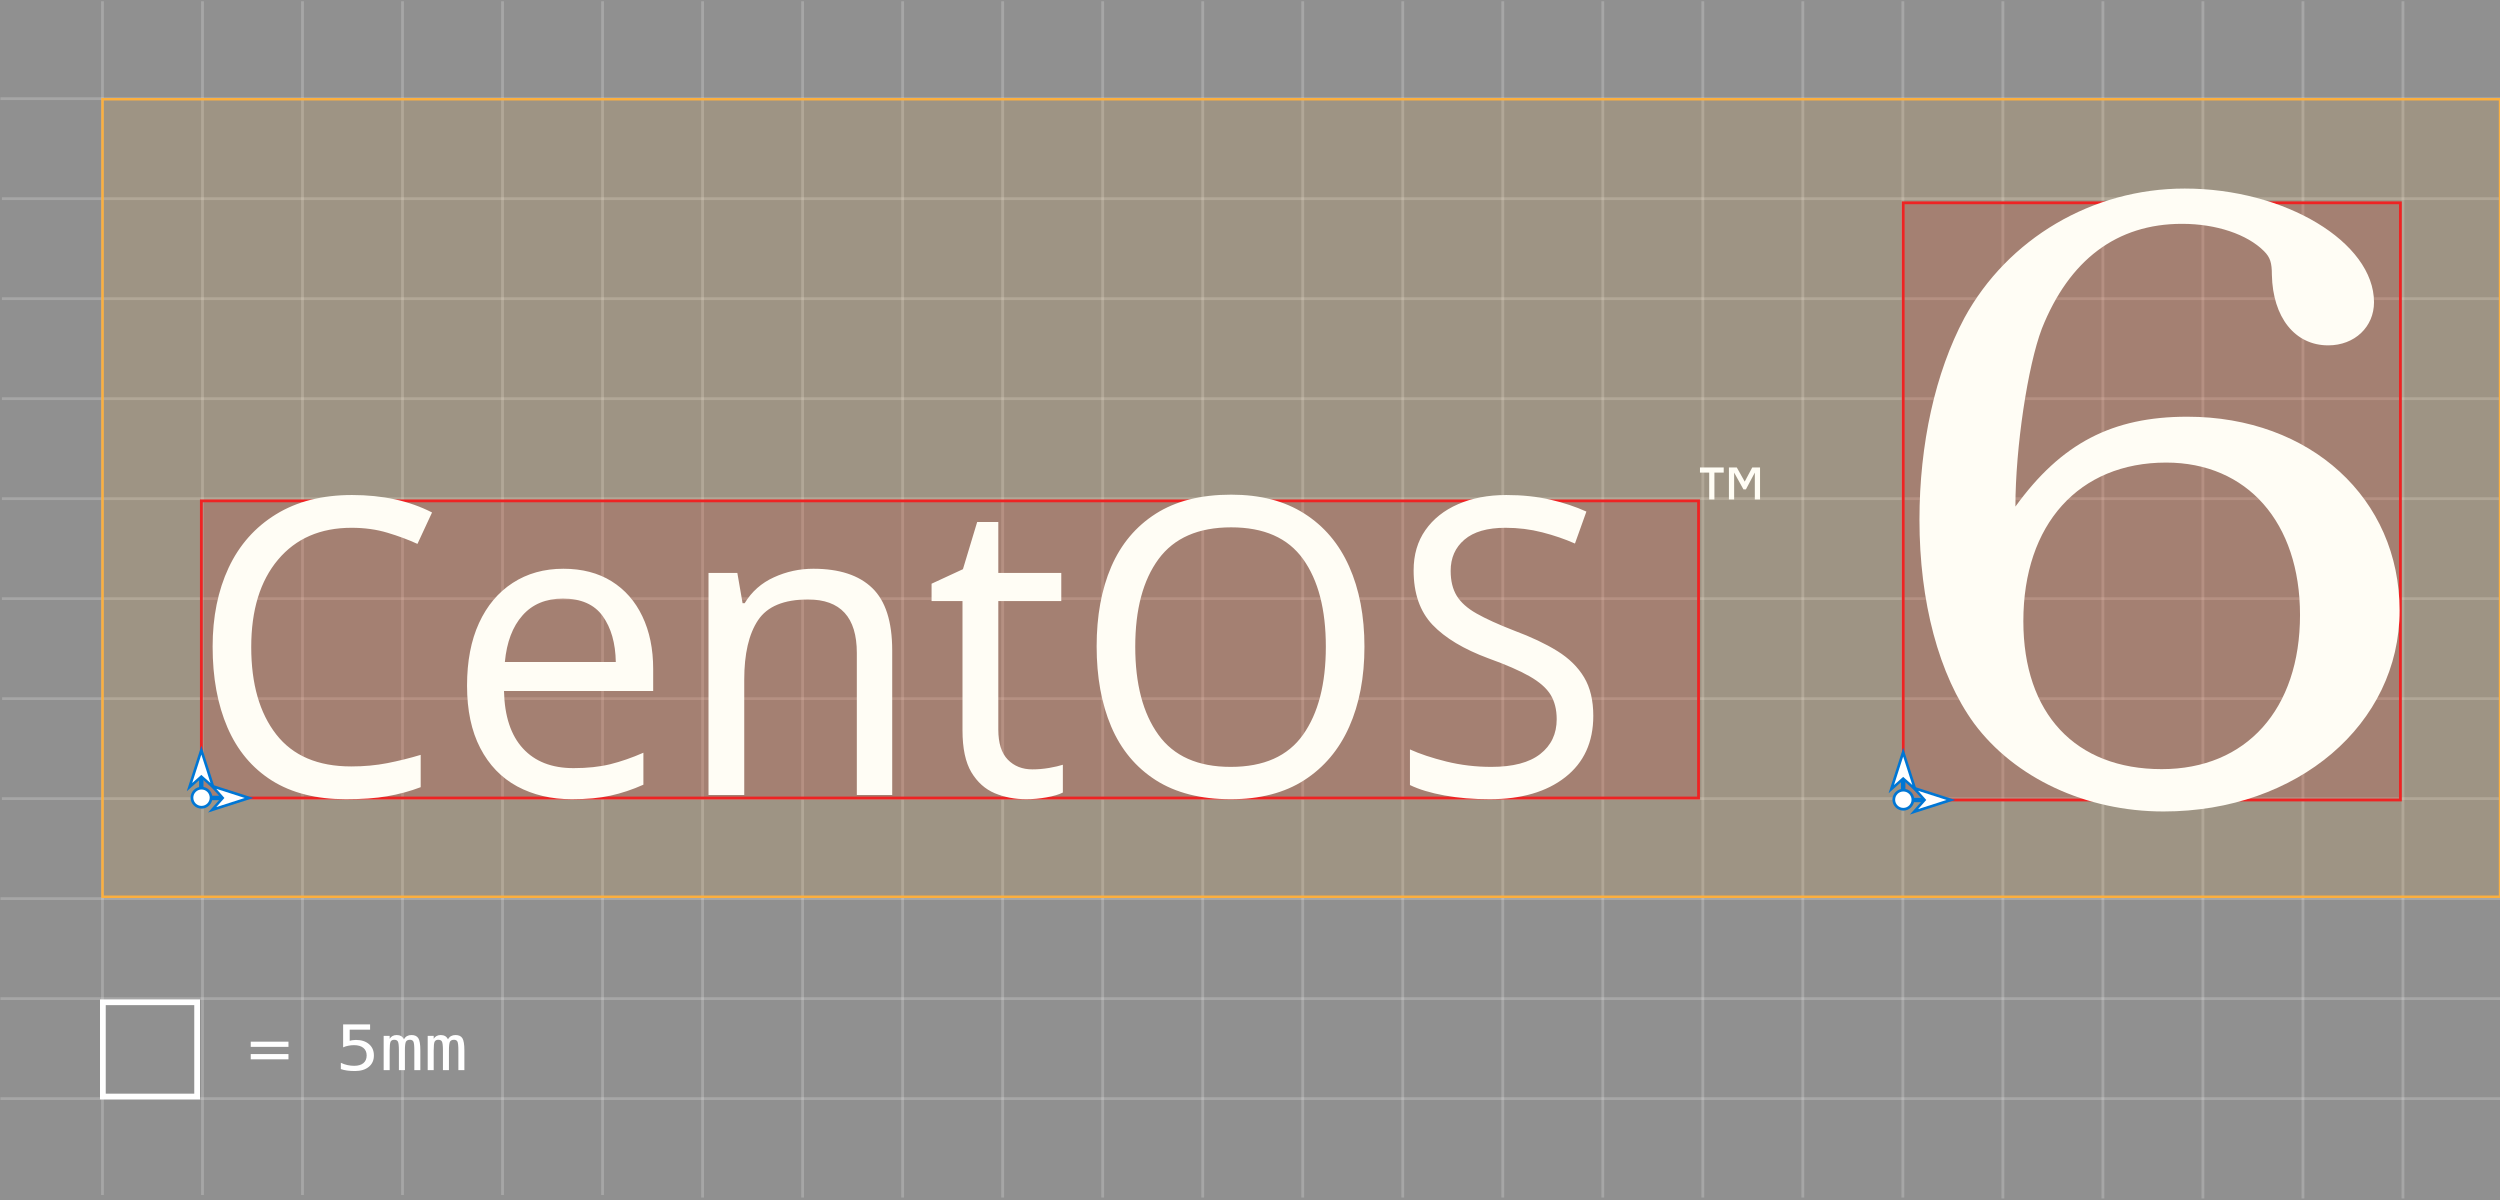
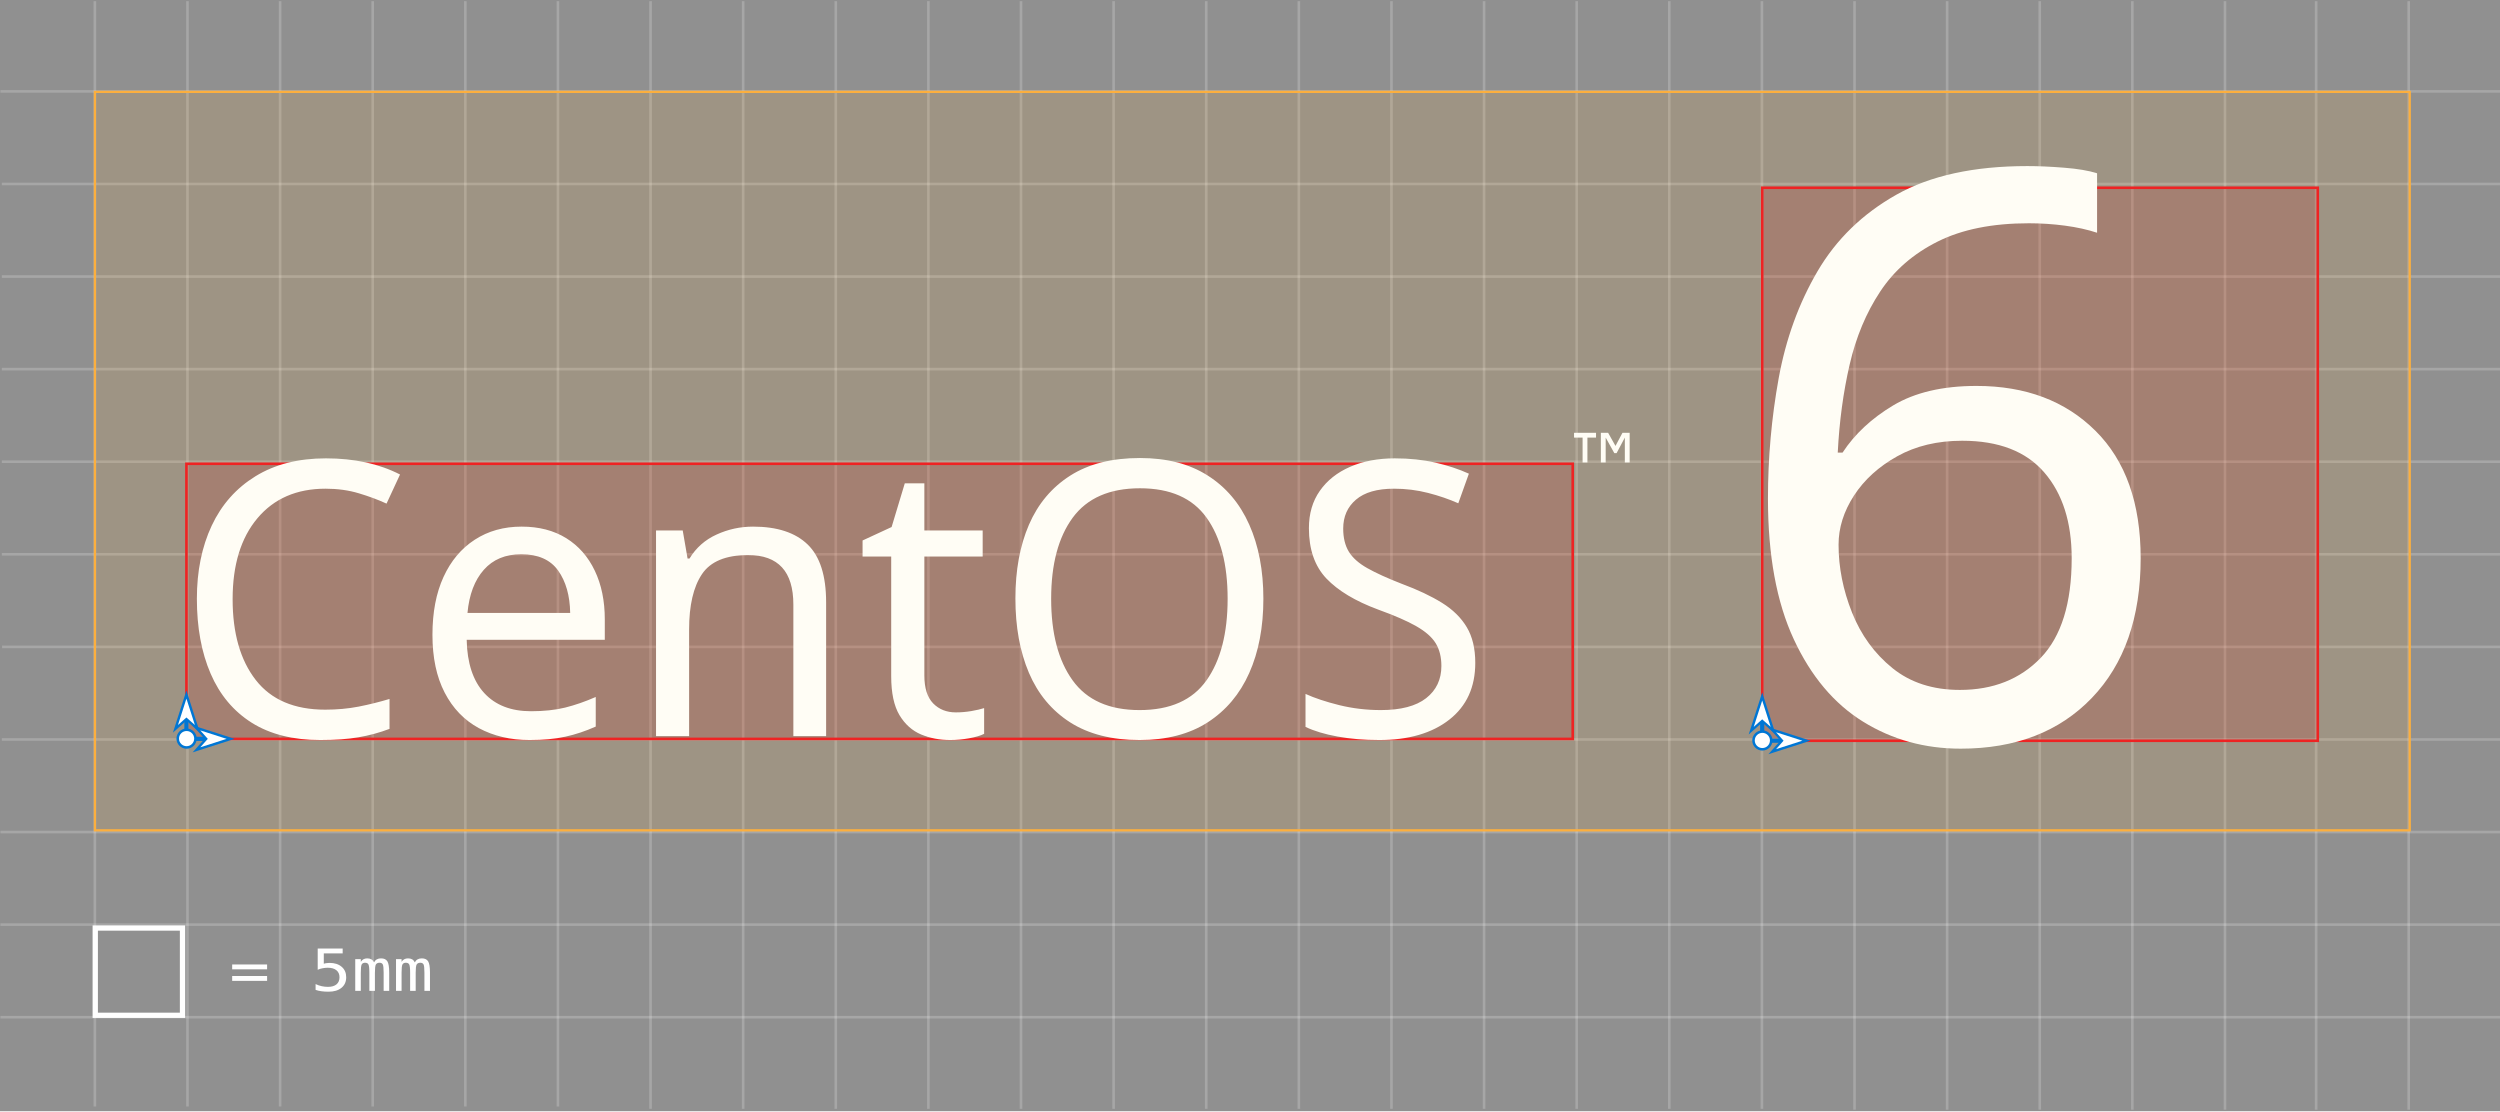
- <svg xmlns="http://www.w3.org/2000/svg" xmlns:xlink="http://www.w3.org/1999/xlink" width="442.913" height="212.598" id="svg3106" version="1.0">
-   <defs id="defs3108">
-     </defs>
+ <svg xmlns="http://www.w3.org/2000/svg" xmlns:xlink="http://www.w3.org/1999/xlink" width="478.346" height="212.598" id="svg3106" version="1.0">
+   <defs id="defs3108" />
  <g id="layer1" transform="translate(-0.2825948,-822.1534)">
-     <rect style="fill:#8c8c8c;fill-opacity:0.955;stroke:none;stroke-width:1;stroke-linecap:round;stroke-linejoin:miter;stroke-miterlimit:4;stroke-dasharray:none;stroke-dashoffset:0;stroke-opacity:0.089;display:inline" id="CENTOSARTWORK" width="460.63" height="212.598" x="0.283" y="822.153" clip-path="none" />
+     <rect style="fill:#8c8c8c;fill-opacity:0.955;stroke:none;stroke-width:1;stroke-linecap:round;stroke-linejoin:miter;stroke-miterlimit:4;stroke-dasharray:none;stroke-dashoffset:0;stroke-opacity:0.089;display:inline" id="CENTOSARTWORK" width="478.346" height="212.598" x="0.283" y="822.153" clip-path="none" />
    <g id="g11130" style="stroke:#ffffff;stroke-width:0.5;stroke-miterlimit:4;stroke-dasharray:none;stroke-opacity:0.196">
      <path id="path3685" d="M 18.436,822.377 L 18.436,1033.87" style="fill:none;fill-rule:evenodd;stroke:#ffffff;stroke-width:0.5;stroke-linecap:butt;stroke-linejoin:miter;stroke-miterlimit:4;stroke-dasharray:none;stroke-opacity:0.196;display:inline" />
      <path style="fill:none;fill-rule:evenodd;stroke:#ffffff;stroke-width:0.5;stroke-linecap:butt;stroke-linejoin:miter;stroke-miterlimit:4;stroke-dasharray:none;stroke-opacity:0.196;display:inline" d="M 36.156,822.377 L 36.156,1033.868" id="path3687" />
      <path id="path3689" d="M 53.876,822.377 L 53.876,1033.868" style="fill:none;fill-rule:evenodd;stroke:#ffffff;stroke-width:0.5;stroke-linecap:butt;stroke-linejoin:miter;stroke-miterlimit:4;stroke-dasharray:none;stroke-opacity:0.196;display:inline" />
      <path style="fill:none;fill-rule:evenodd;stroke:#ffffff;stroke-width:0.5;stroke-linecap:butt;stroke-linejoin:miter;stroke-miterlimit:4;stroke-dasharray:none;stroke-opacity:0.196;display:inline" d="M 71.597,822.377 L 71.597,1033.868" id="path3691" />
      <path id="path3693" d="M 89.317,822.377 L 89.317,1033.868" style="fill:none;fill-rule:evenodd;stroke:#ffffff;stroke-width:0.5;stroke-linecap:butt;stroke-linejoin:miter;stroke-miterlimit:4;stroke-dasharray:none;stroke-opacity:0.196;display:inline" />
      <path style="fill:none;fill-rule:evenodd;stroke:#ffffff;stroke-width:0.5;stroke-linecap:butt;stroke-linejoin:miter;stroke-miterlimit:4;stroke-dasharray:none;stroke-opacity:0.196;display:inline" d="M 107.038,822.377 L 107.038,1033.868" id="path3695" />
      <path id="path3697" d="M 124.758,822.377 L 124.758,1034.314" style="fill:none;fill-rule:evenodd;stroke:#ffffff;stroke-width:0.5;stroke-linecap:butt;stroke-linejoin:miter;stroke-miterlimit:4;stroke-dasharray:none;stroke-opacity:0.196;display:inline" />
      <path style="fill:none;fill-rule:evenodd;stroke:#ffffff;stroke-width:0.5;stroke-linecap:butt;stroke-linejoin:miter;stroke-miterlimit:4;stroke-dasharray:none;stroke-opacity:0.196;display:inline" d="M 142.478,822.377 L 142.478,1034.314" id="path3699" />
      <path id="path3701" d="M 160.199,822.377 L 160.199,1034.314" style="fill:none;fill-rule:evenodd;stroke:#ffffff;stroke-width:0.5;stroke-linecap:butt;stroke-linejoin:miter;stroke-miterlimit:4;stroke-dasharray:none;stroke-opacity:0.196;display:inline" />
      <path style="fill:none;fill-rule:evenodd;stroke:#ffffff;stroke-width:0.5;stroke-linecap:butt;stroke-linejoin:miter;stroke-miterlimit:4;stroke-dasharray:none;stroke-opacity:0.196;display:inline" d="M 177.919,822.377 L 177.919,1034.314" id="path3703" />
      <path id="path3705" d="M 195.639,822.377 L 195.639,1034.314" style="fill:none;fill-rule:evenodd;stroke:#ffffff;stroke-width:0.5;stroke-linecap:butt;stroke-linejoin:miter;stroke-miterlimit:4;stroke-dasharray:none;stroke-opacity:0.196;display:inline" />
      <path style="fill:none;fill-rule:evenodd;stroke:#ffffff;stroke-width:0.5;stroke-linecap:butt;stroke-linejoin:miter;stroke-miterlimit:4;stroke-dasharray:none;stroke-opacity:0.196;display:inline" d="M 213.36,822.377 L 213.36,1034.314" id="path3707" />
      <path id="path3709" d="M 231.08,822.377 L 231.08,1034.314" style="fill:none;fill-rule:evenodd;stroke:#ffffff;stroke-width:0.5;stroke-linecap:butt;stroke-linejoin:miter;stroke-miterlimit:4;stroke-dasharray:none;stroke-opacity:0.196;display:inline" />
      <path style="fill:none;fill-rule:evenodd;stroke:#ffffff;stroke-width:0.5;stroke-linecap:butt;stroke-linejoin:miter;stroke-miterlimit:4;stroke-dasharray:none;stroke-opacity:0.196;display:inline" d="M 284.241,822.377 L 284.241,1034.314" id="path3711" />
      <path id="path3713" d="M 266.521,822.377 L 266.521,1034.314" style="fill:none;fill-rule:evenodd;stroke:#ffffff;stroke-width:0.5;stroke-linecap:butt;stroke-linejoin:miter;stroke-miterlimit:4;stroke-dasharray:none;stroke-opacity:0.196;display:inline" />
-       <path style="fill:none;fill-rule:evenodd;stroke:#ffffff;stroke-width:0.491;stroke-linecap:square;stroke-linejoin:miter;stroke-miterlimit:4;stroke-dasharray:none;stroke-opacity:0.196;display:inline" d="M 0.603,1016.79 L 460.742,1016.79" id="path3719" />
-       <path id="path3721" d="M 0.603,999.074 L 460.742,999.074" style="fill:none;fill-rule:evenodd;stroke:#ffffff;stroke-width:0.491;stroke-linecap:square;stroke-linejoin:miter;stroke-miterlimit:4;stroke-dasharray:none;stroke-opacity:0.196;display:inline" />
-       <path style="fill:none;fill-rule:evenodd;stroke:#ffffff;stroke-width:0.491;stroke-linecap:square;stroke-linejoin:miter;stroke-miterlimit:4;stroke-dasharray:none;stroke-opacity:0.196;display:inline" d="M 0.605,981.359 L 460.742,981.359" id="path3723" />
-       <path id="path3725" d="M 0.865,963.643 L 460.742,963.643" style="fill:none;fill-rule:evenodd;stroke:#ffffff;stroke-width:0.491;stroke-linecap:square;stroke-linejoin:miter;stroke-miterlimit:4;stroke-dasharray:none;stroke-opacity:0.196;display:inline" />
-       <path style="fill:none;fill-rule:evenodd;stroke:#ffffff;stroke-width:0.491;stroke-linecap:square;stroke-linejoin:miter;stroke-miterlimit:4;stroke-dasharray:none;stroke-opacity:0.196;display:inline" d="M 0.909,945.928 L 460.742,945.928" id="path3727" />
-       <path id="path3729" d="M 0.865,928.212 L 460.742,928.212" style="fill:none;fill-rule:evenodd;stroke:#ffffff;stroke-width:0.491;stroke-linecap:square;stroke-linejoin:miter;stroke-miterlimit:4;stroke-dasharray:none;stroke-opacity:0.196;display:inline" />
+       <path style="fill:none;fill-rule:evenodd;stroke:#ffffff;stroke-width:0.5;stroke-linecap:square;stroke-linejoin:miter;stroke-miterlimit:4;stroke-dasharray:none;stroke-opacity:0.196;display:inline" d="M 0.608,1016.785 L 478.454,1016.785" id="path3719" />
+       <path id="path3721" d="M 0.608,999.071 L 478.454,999.071" style="fill:none;fill-rule:evenodd;stroke:#ffffff;stroke-width:0.5;stroke-linecap:square;stroke-linejoin:miter;stroke-miterlimit:4;stroke-dasharray:none;stroke-opacity:0.196;display:inline" />
+       <path style="fill:none;fill-rule:evenodd;stroke:#ffffff;stroke-width:0.5;stroke-linecap:square;stroke-linejoin:miter;stroke-miterlimit:4;stroke-dasharray:none;stroke-opacity:0.196;display:inline" d="M 0.609,981.356 L 478.454,981.356" id="path3723" />
+       <path id="path3725" d="M 0.88,963.641 L 478.454,963.641" style="fill:none;fill-rule:evenodd;stroke:#ffffff;stroke-width:0.5;stroke-linecap:square;stroke-linejoin:miter;stroke-miterlimit:4;stroke-dasharray:none;stroke-opacity:0.196;display:inline" />
+       <path style="fill:none;fill-rule:evenodd;stroke:#ffffff;stroke-width:0.5;stroke-linecap:square;stroke-linejoin:miter;stroke-miterlimit:4;stroke-dasharray:none;stroke-opacity:0.196;display:inline" d="M 0.925,945.927 L 478.454,945.927" id="path3727" />
+       <path id="path3729" d="M 0.88,928.212 L 478.454,928.212" style="fill:none;fill-rule:evenodd;stroke:#ffffff;stroke-width:0.5;stroke-linecap:square;stroke-linejoin:miter;stroke-miterlimit:4;stroke-dasharray:none;stroke-opacity:0.196;display:inline" />
      <path style="fill:none;fill-rule:evenodd;stroke:#ffffff;stroke-width:0.5;stroke-linecap:butt;stroke-linejoin:miter;stroke-miterlimit:4;stroke-dasharray:none;stroke-opacity:0.196;display:inline" d="M 248.801,822.377 L 248.801,1034.314" id="path3785" />
      <path id="path3787" d="M 301.962,822.377 L 301.962,1034.314" style="fill:none;fill-rule:evenodd;stroke:#ffffff;stroke-width:0.5;stroke-linecap:butt;stroke-linejoin:miter;stroke-miterlimit:4;stroke-dasharray:none;stroke-opacity:0.196;display:inline" />
      <path style="fill:none;fill-rule:evenodd;stroke:#ffffff;stroke-width:0.5;stroke-linecap:butt;stroke-linejoin:miter;stroke-miterlimit:4;stroke-dasharray:none;stroke-opacity:0.196;display:inline" d="M 319.682,822.377 L 319.682,1034.314" id="path3789" />
      <path id="path3791" d="M 337.403,822.377 L 337.403,1034.314" style="fill:none;fill-rule:evenodd;stroke:#ffffff;stroke-width:0.5;stroke-linecap:butt;stroke-linejoin:miter;stroke-miterlimit:4;stroke-dasharray:none;stroke-opacity:0.196;display:inline" />
      <path style="fill:none;fill-rule:evenodd;stroke:#ffffff;stroke-width:0.5;stroke-linecap:butt;stroke-linejoin:miter;stroke-miterlimit:4;stroke-dasharray:none;stroke-opacity:0.196;display:inline" d="M 355.123,822.377 L 355.123,1034.478" id="path3793" />
-       <path style="fill:none;fill-rule:evenodd;stroke:#ffffff;stroke-width:0.491;stroke-linecap:square;stroke-linejoin:miter;stroke-miterlimit:4;stroke-dasharray:none;stroke-opacity:0.196;display:inline" d="M 0.866,910.496 L 460.742,910.496" id="path6619" />
-       <path id="path6621" d="M 0.866,892.781 L 460.742,892.781" style="fill:none;fill-rule:evenodd;stroke:#ffffff;stroke-width:0.491;stroke-linecap:square;stroke-linejoin:miter;stroke-miterlimit:4;stroke-dasharray:none;stroke-opacity:0.196;display:inline" />
+       <path style="fill:none;fill-rule:evenodd;stroke:#ffffff;stroke-width:0.5;stroke-linecap:square;stroke-linejoin:miter;stroke-miterlimit:4;stroke-dasharray:none;stroke-opacity:0.196;display:inline" d="M 0.881,910.497 L 478.454,910.497" id="path6619" />
+       <path id="path6621" d="M 0.881,892.783 L 478.454,892.783" style="fill:none;fill-rule:evenodd;stroke:#ffffff;stroke-width:0.5;stroke-linecap:square;stroke-linejoin:miter;stroke-miterlimit:4;stroke-dasharray:none;stroke-opacity:0.196;display:inline" />
      <path id="path4235" d="M 372.843,822.377 L 372.843,1034.478" style="fill:none;fill-rule:evenodd;stroke:#ffffff;stroke-width:0.5;stroke-linecap:butt;stroke-linejoin:miter;stroke-miterlimit:4;stroke-dasharray:none;stroke-opacity:0.196;display:inline" />
      <path style="fill:none;fill-rule:evenodd;stroke:#ffffff;stroke-width:0.5;stroke-linecap:butt;stroke-linejoin:miter;stroke-miterlimit:4;stroke-dasharray:none;stroke-opacity:0.196;display:inline" d="M 390.564,822.377 L 390.564,1034.478" id="path4237" />
      <path id="path4239" d="M 408.284,822.377 L 408.284,1034.478" style="fill:none;fill-rule:evenodd;stroke:#ffffff;stroke-width:0.5;stroke-linecap:butt;stroke-linejoin:miter;stroke-miterlimit:4;stroke-dasharray:none;stroke-opacity:0.196;display:inline" />
      <path style="fill:none;fill-rule:evenodd;stroke:#ffffff;stroke-width:0.5;stroke-linecap:butt;stroke-linejoin:miter;stroke-miterlimit:4;stroke-dasharray:none;stroke-opacity:0.196;display:inline" d="M 426.005,822.377 L 426.005,1034.478" id="path5011" />
-       <path id="path9589" d="M 0.866,875.065 L 460.742,875.065" style="fill:none;fill-rule:evenodd;stroke:#ffffff;stroke-width:0.491;stroke-linecap:square;stroke-linejoin:miter;stroke-miterlimit:4;stroke-dasharray:none;stroke-opacity:0.196;display:inline" />
-       <path style="fill:none;fill-rule:evenodd;stroke:#ffffff;stroke-width:0.491;stroke-linecap:square;stroke-linejoin:miter;stroke-miterlimit:4;stroke-dasharray:none;stroke-opacity:0.196;display:inline" d="M 0.866,857.35 L 460.742,857.35" id="path9591" />
-       <path id="path9593" d="M 0.603,839.634 L 460.742,839.634" style="fill:none;fill-rule:evenodd;stroke:#ffffff;stroke-width:0.491;stroke-linecap:square;stroke-linejoin:miter;stroke-miterlimit:4;stroke-dasharray:none;stroke-opacity:0.196;display:inline" />
+       <path id="path9589" d="M 0.881,875.068 L 478.454,875.068" style="fill:none;fill-rule:evenodd;stroke:#ffffff;stroke-width:0.5;stroke-linecap:square;stroke-linejoin:miter;stroke-miterlimit:4;stroke-dasharray:none;stroke-opacity:0.196;display:inline" />
+       <path style="fill:none;fill-rule:evenodd;stroke:#ffffff;stroke-width:0.5;stroke-linecap:square;stroke-linejoin:miter;stroke-miterlimit:4;stroke-dasharray:none;stroke-opacity:0.196;display:inline" d="M 0.881,857.353 L 478.454,857.353" id="path9591" />
+       <path id="path9593" d="M 0.608,839.639 L 478.454,839.639" style="fill:none;fill-rule:evenodd;stroke:#ffffff;stroke-width:0.5;stroke-linecap:square;stroke-linejoin:miter;stroke-miterlimit:4;stroke-dasharray:none;stroke-opacity:0.196;display:inline" />
      <path id="path10273" d="M 443.446,822.377 L 443.446,1034.478" style="fill:none;fill-rule:evenodd;stroke:#ffffff;stroke-width:0.5;stroke-linecap:butt;stroke-linejoin:miter;stroke-miterlimit:4;stroke-dasharray:none;stroke-opacity:0.196;display:inline" />
+       <path style="fill:none;fill-rule:evenodd;stroke:#ffffff;stroke-width:0.5;stroke-linecap:butt;stroke-linejoin:miter;stroke-miterlimit:4;stroke-dasharray:none;stroke-opacity:0.196;display:inline" d="M 461.163,822.377 L 461.163,1034.478" id="path3598" />
    </g>
-     <rect y="839.733" x="18.442" height="141.297" width="424.761" id="rect5058" style="opacity:1;fill:#fcaf3e;fill-opacity:0.137;stroke:#fcaf3e;stroke-width:0.436;stroke-linecap:round;stroke-linejoin:miter;stroke-miterlimit:4;stroke-dasharray:none;stroke-opacity:1" />
+     <rect y="839.733" x="18.442" height="141.297" width="442.913" id="rect5058" style="opacity:1;fill:#fcaf3e;fill-opacity:0.137;stroke:#fcaf3e;stroke-width:0.436;stroke-linecap:round;stroke-linejoin:miter;stroke-miterlimit:4;stroke-dasharray:none;stroke-opacity:1" />
    <text xml:space="preserve" style="font-size:11.11px;font-style:normal;font-variant:normal;font-weight:normal;font-stretch:normal;text-align:start;line-height:125%;writing-mode:lr-tb;text-anchor:start;fill:#ffffff;fill-opacity:1;stroke:none;stroke-width:1;stroke-linecap:butt;stroke-linejoin:miter;stroke-miterlimit:4;stroke-dasharray:none;stroke-opacity:1;font-family:DejaVu LGC Sans Mono;-inkscape-font-specification:DejaVu LGC Sans Mono" x="40.87" y="1092.87" id="text5060" transform="scale(1.080181,0.925771)">
      <tspan id="tspan5062" x="40.87" y="1092.87" style="font-size:12px">= 5mm</tspan>
    </text>
    <rect style="opacity:1;fill:none;fill-opacity:1;stroke:#ffffff;stroke-width:1.018;stroke-linecap:round;stroke-linejoin:miter;stroke-miterlimit:4;stroke-dasharray:none;stroke-opacity:1" id="rect5066" width="16.699" height="16.699" x="18.508" y="999.721" />
-     <rect y="858.084" x="337.464" height="105.802" width="88.085" id="rect9587" style="opacity:1;fill:#cc0000;fill-opacity:0.137;stroke:#ee2323;stroke-width:0.5;stroke-linecap:round;stroke-linejoin:miter;stroke-miterlimit:4;stroke-dasharray:none;stroke-opacity:1" />
-     <text xml:space="preserve" style="font-size:168.808px;font-style:normal;font-variant:normal;font-weight:200;font-stretch:normal;text-align:start;line-height:125%;writing-mode:lr-tb;text-anchor:start;fill:#fffdf5;fill-opacity:1;stroke:none;stroke-width:1px;stroke-linecap:butt;stroke-linejoin:miter;stroke-opacity:1;font-family:Denmark;-inkscape-font-specification:Denmark Ultra-Light" x="333.311" y="963.886" id="text9583">
-       <tspan id="tspan9585" x="333.311" y="963.886" style="font-size:156.093px;font-style:normal;font-variant:normal;font-weight:normal;font-stretch:normal;text-align:start;line-height:125%;writing-mode:lr-tb;text-anchor:start;fill:#fffdf5;font-family:URW Bookman L;-inkscape-font-specification:URW Bookman L">6</tspan>
+     <rect y="858.084" x="337.464" height="105.802" width="106.299" id="rect9587" style="opacity:1;fill:#cc0000;fill-opacity:0.137;stroke:#ee2323;stroke-width:0.5;stroke-linecap:round;stroke-linejoin:miter;stroke-miterlimit:4;stroke-dasharray:none;stroke-opacity:1" />
+     <text xml:space="preserve" style="font-size:151.79px;font-style:normal;font-variant:normal;font-weight:200;font-stretch:normal;text-align:start;line-height:125%;writing-mode:lr-tb;text-anchor:start;fill:#fffdf5;fill-opacity:1;stroke:none;stroke-width:1px;stroke-linecap:butt;stroke-linejoin:miter;stroke-opacity:1;font-family:Denmark;-inkscape-font-specification:Denmark Ultra-Light" x="330.364" y="963.469" id="text9583" transform="scale(0.9995681,1.000432)">
+       <tspan id="tspan9585" x="330.364" y="963.469" style="font-size:151.79px;font-style:normal;font-variant:normal;font-weight:200;font-stretch:normal;text-align:start;line-height:125%;writing-mode:lr-tb;text-anchor:start;fill:#fffdf5;font-family:Denmark;-inkscape-font-specification:Denmark Ultra-Light">6</tspan>
    </text>
    <rect style="opacity:1;fill:#cc0000;fill-opacity:0.137;stroke:#ee2323;stroke-width:0.5;stroke-linecap:round;stroke-linejoin:miter;stroke-miterlimit:4;stroke-dasharray:none;stroke-opacity:1" id="rect14283" width="265.248" height="52.652" x="35.956" y="910.887" />
    <text transform="scale(0.9903898,1.009703)" xml:space="preserve" style="font-size:72.706px;font-style:normal;font-variant:normal;font-weight:200;font-stretch:normal;text-align:start;line-height:125%;writing-mode:lr-tb;text-anchor:start;fill:#fffdf5;fill-opacity:1;stroke:none;stroke-width:1;stroke-linecap:butt;stroke-linejoin:miter;stroke-miterlimit:4;stroke-dasharray:none;stroke-opacity:1;display:inline;font-family:Denmark;-inkscape-font-specification:Denmark Ultra-Light" x="33.881" y="953.75" id="text5083" clip-path="none">
      <tspan id="tspan5085" x="33.881" y="953.75" style="font-size:72.706px;font-style:normal;font-variant:normal;font-weight:200;font-stretch:normal;text-align:start;line-height:125%;writing-mode:lr-tb;text-anchor:start;fill:#fffdf5;fill-opacity:1;stroke-width:1;stroke-miterlimit:4;stroke-dasharray:none;font-family:Denmark;-inkscape-font-specification:Denmark Ultra-Light">CentOS</tspan>
    </text>
    <text xml:space="preserve" style="font-size:18.264px;font-style:normal;font-weight:normal;fill:#fffdf5;fill-opacity:1;stroke:none;stroke-width:1;stroke-linecap:butt;stroke-linejoin:miter;stroke-miterlimit:4;stroke-dasharray:none;stroke-opacity:1;font-family:Bitstream Vera Sans" x="328.937" y="836.119" id="text5087" transform="scale(0.9092079,1.099858)">
      <tspan id="tspan5089" x="328.937" y="836.119">™</tspan>
    </text>
    <g id="g4973" transform="matrix(0.3644111,0,0,0.3644111,-80.5127,612.401)">
      <g transform="matrix(0,1.31188,1.167689,0,-14.97822,-16.15833)" id="g4958" style="stroke-width:1.004;stroke-miterlimit:4;stroke-dasharray:none;display:inline">
        <path style="fill:#0076d4;fill-opacity:1;fill-rule:evenodd;stroke:none;stroke-width:1.004;stroke-linecap:butt;stroke-linejoin:miter;stroke-miterlimit:4;stroke-dasharray:none;stroke-opacity:1" d="M 745.953,286.718 L 745.953,298.029 L 747.62,298.029 L 747.62,286.718 L 745.953,286.718 z" id="path4960" />
        <path style="fill:#ffffff;fill-opacity:1;fill-rule:evenodd;stroke:#0076d4;stroke-width:1.003;marker-start:none;stroke-miterlimit:4;stroke-dasharray:none;stroke-opacity:1" d="M 746.787,295.429 L 742.387,291.029 L 746.787,306.429 L 751.187,291.029 L 746.787,295.429 z" id="path4962" />
      </g>
      <g style="stroke-width:1.004;stroke-miterlimit:4;stroke-dasharray:none;display:inline" id="g8603" transform="matrix(1.31188,0,0,-1.167689,-660.0947,1298.114)">
        <path id="path8605" d="M 745.953,286.718 L 745.953,298.029 L 747.62,298.029 L 747.62,286.718 L 745.953,286.718 z" style="fill:#0076d4;fill-opacity:1;fill-rule:evenodd;stroke:none;stroke-width:1.004;stroke-linecap:butt;stroke-linejoin:miter;stroke-miterlimit:4;stroke-dasharray:none;stroke-opacity:1" />
        <path id="path8607" d="M 746.787,295.429 L 742.387,291.029 L 746.787,306.429 L 751.187,291.029 L 746.787,295.429 z" style="fill:#ffffff;fill-opacity:1;fill-rule:evenodd;stroke:#0076d4;stroke-width:1.003;marker-start:none;stroke-miterlimit:4;stroke-dasharray:none;stroke-opacity:1" />
      </g>
      <path transform="matrix(2.65748,0,0,2.65748,-116.8062,788.671)" d="M 166,65.753 A 1.75,1.75 0 1 1 162.5,65.753 A 1.75,1.75 0 1 1 166,65.753 z" id="path8609" style="fill:#ffffff;fill-opacity:1;stroke:#0076d4;stroke-width:0.5;stroke-linecap:square;stroke-miterlimit:4;stroke-dasharray:none;stroke-dashoffset:0;stroke-opacity:1;display:inline" />
    </g>
    <use x="0" y="0" xlink:href="#g4973" id="use10998" transform="translate(301.5055,0.3527481)" width="442.913" height="212.598" />
  </g>
</svg>
